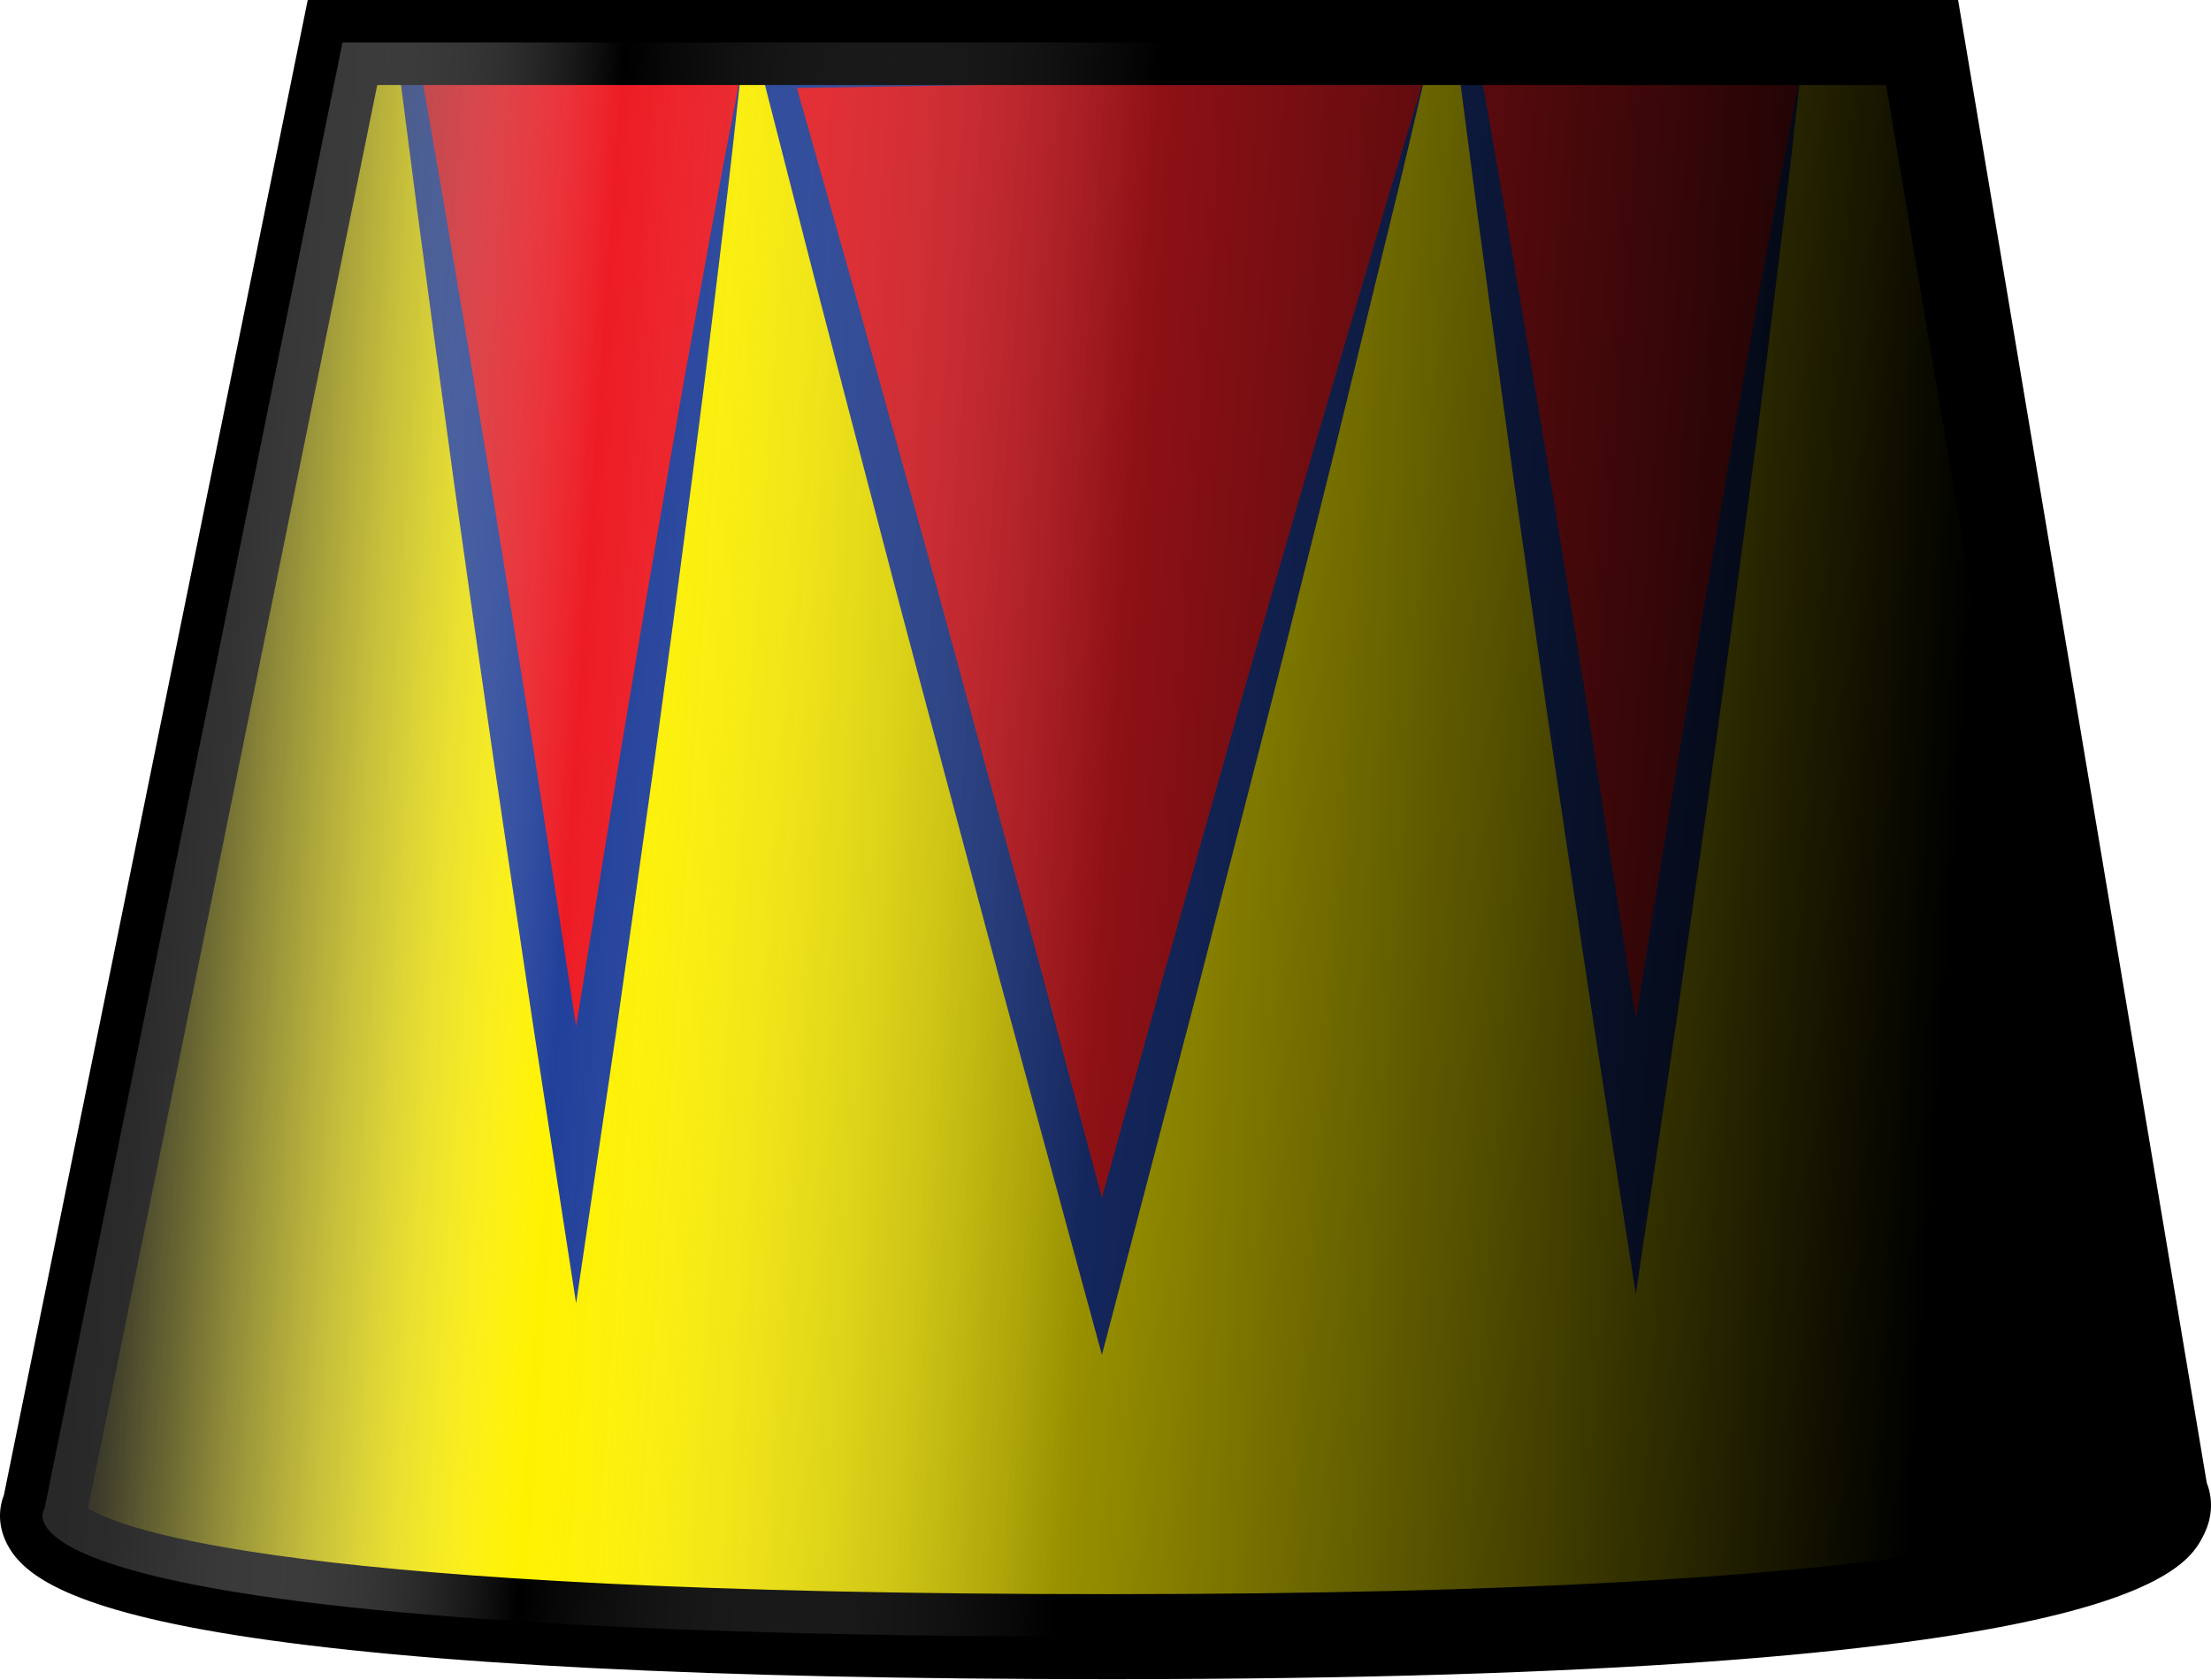
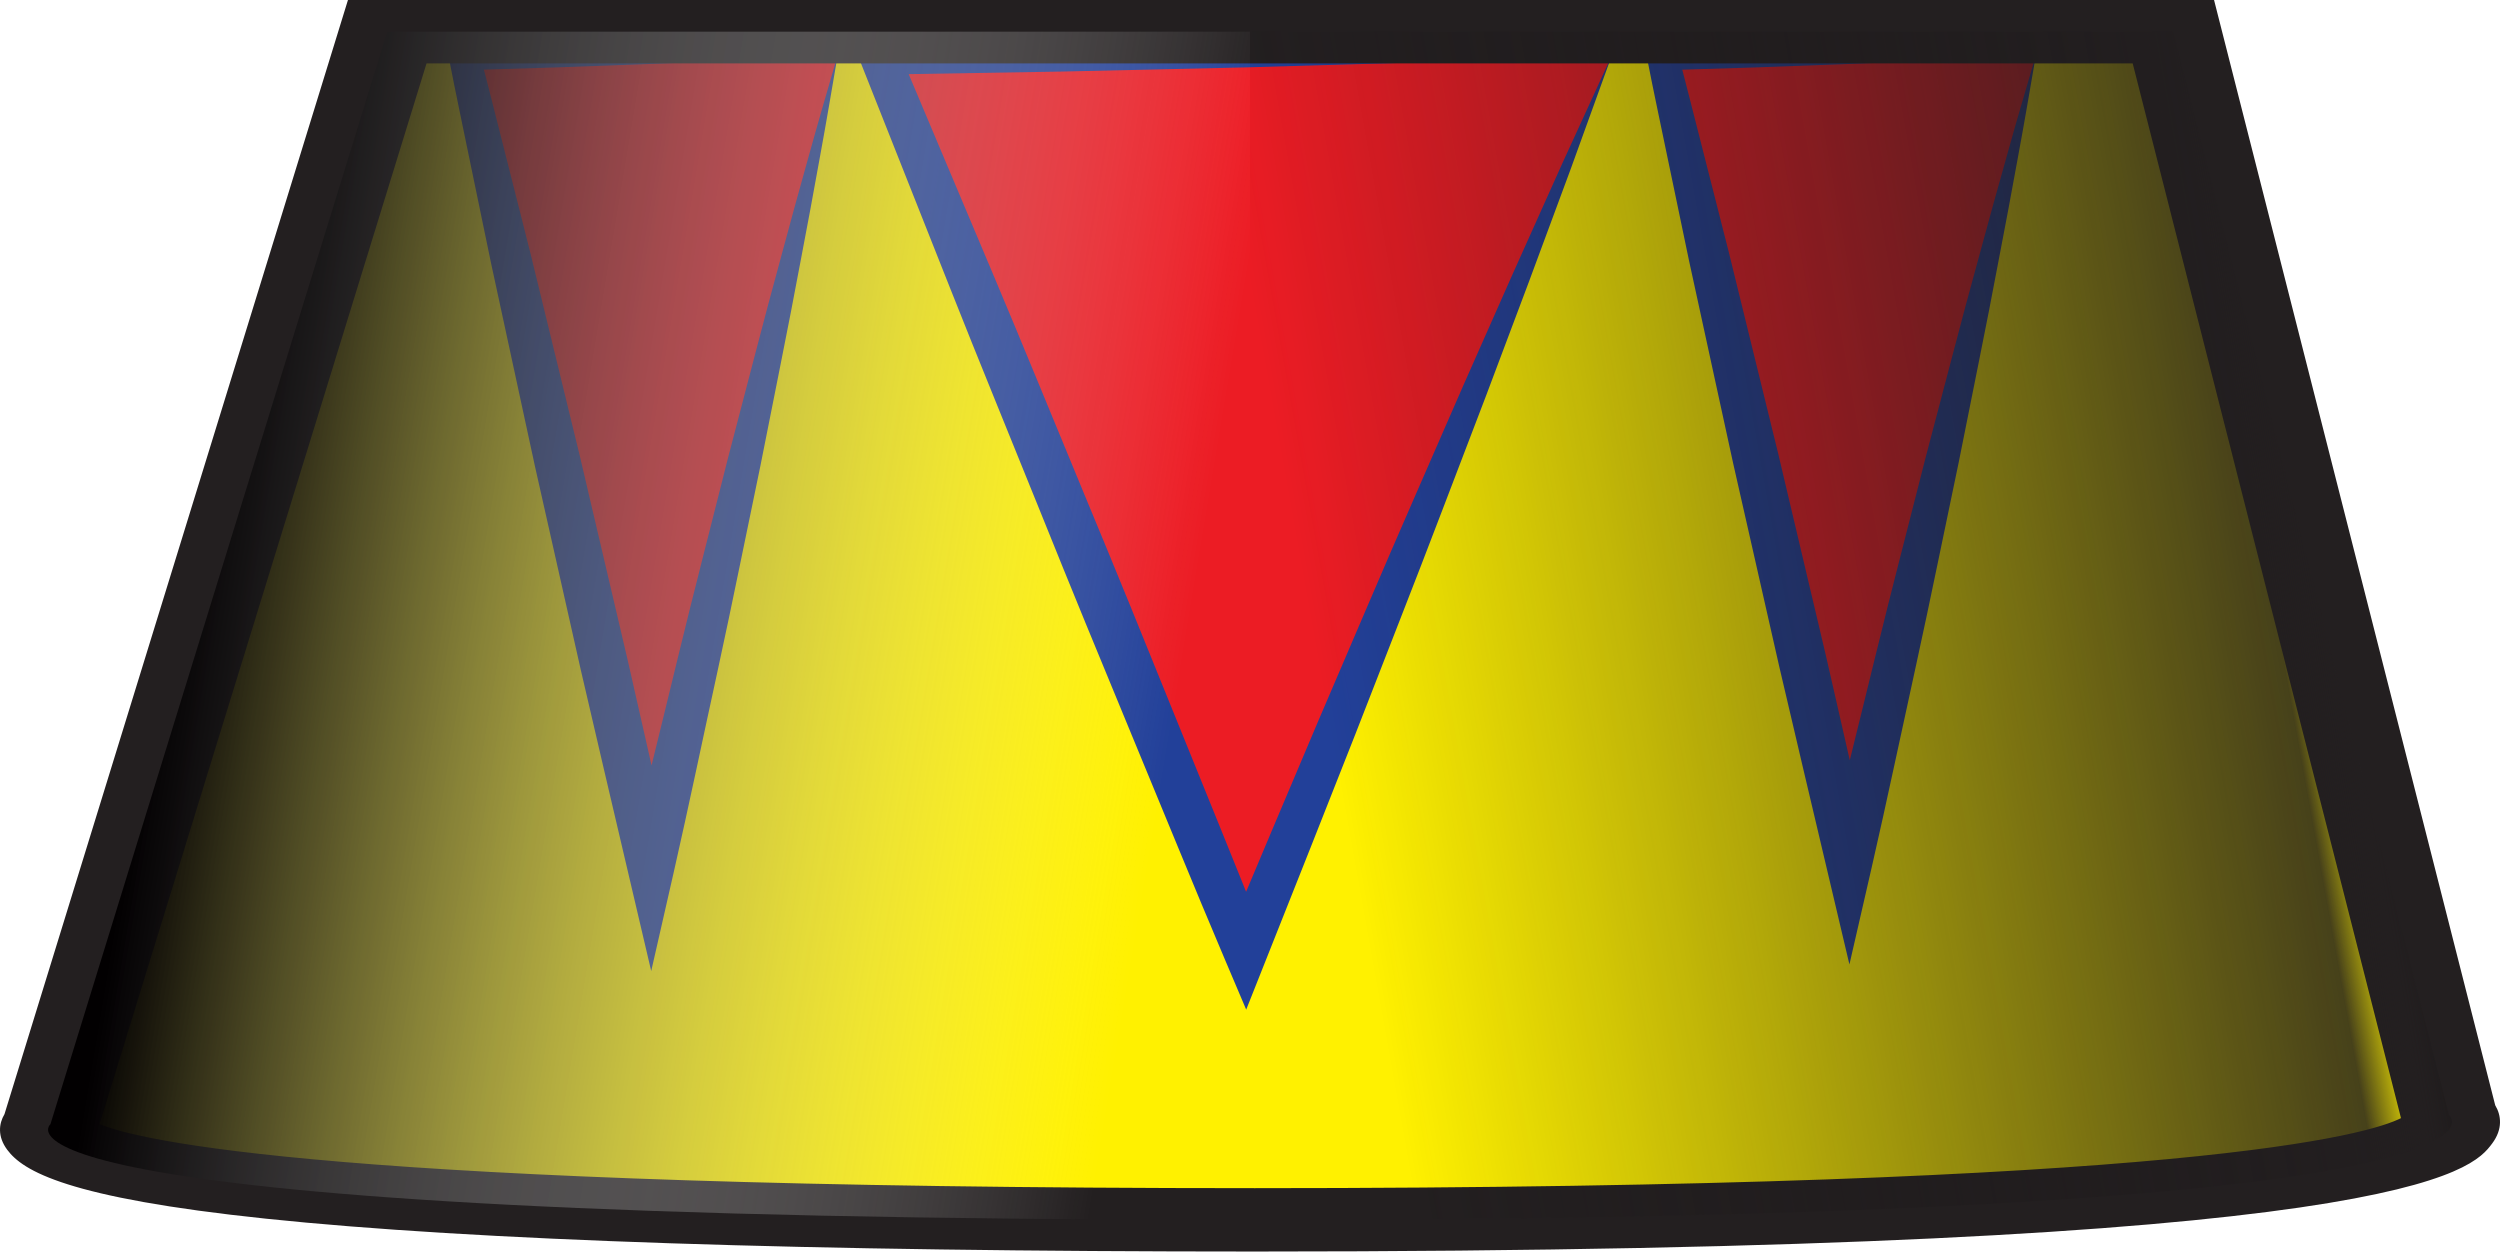
- <svg xmlns="http://www.w3.org/2000/svg" version="1.1" id="Layer_1" x="0px" y="0px" width="207.997px" height="158px" viewBox="0 0 207.997 158" enable-background="new 0 0 207.997 158" xml:space="preserve">
-   <path fill="#FFF200" d="M32.219,4h148.603l22.926,136.753c0,0,10.19,13.247-99.351,13.247c-109.541,0-100.2-12.079-100.2-12.079  L32.219,4z" />
+ <svg xmlns="http://www.w3.org/2000/svg" version="1.1" id="Layer_1" x="0px" y="0px" width="207.997px" height="104.126px" viewBox="0 0 207.997 104.126" enable-background="new 0 0 207.997 104.126" xml:space="preserve">
+   <path fill="#FFF100" d="M32.219,2.636h148.603l22.926,90.124c0,0,10.19,8.73-99.351,8.73c-109.541,0-100.2-7.961-100.2-7.961  L32.219,2.636z" />
  <g>
-     <polygon fill="#ED1C24" points="69.701,6.914 54.153,109.584 38.605,6.914  " />
-     <path fill="#21409A" d="M69.701,6.914c-0.474,4.304-0.946,8.609-1.462,12.907l-1.565,12.891c-0.519,4.297-1.083,8.588-1.638,12.88   l-1.691,12.872l-1.744,12.864l-1.802,12.855l-1.823,12.853l-1.895,12.841l-1.883,12.763l-1.974-12.763l-1.983-12.828L48.32,84.211   l-1.903-12.84l-1.849-12.848l-1.822-12.852L40.99,32.809l-1.722-12.867L37.604,7.065l-0.155-1.197L38.605,5.9l15.548,0.438   C59.336,6.5,64.519,6.691,69.701,6.914z M69.701,6.914c-5.183,0.222-10.365,0.413-15.548,0.575L38.605,7.927l1.001-1.165   l2.223,12.791l2.165,12.8l2.131,12.806l2.065,12.815l2.039,12.819l1.983,12.828l1.966,12.83l1.903,12.84h-3.856l1.992-12.826   l2.064-12.815l2.084-12.812l2.144-12.804l2.196-12.796c0.741-4.264,1.472-8.529,2.249-12.787l2.322-12.777   C68.056,15.417,68.879,11.165,69.701,6.914z" />
+     <polygon fill="#EC1C24" points="69.701,4.557 54.153,72.219 38.605,4.557  " />
+     <path fill="#224099" d="M69.701,4.557c-0.489,2.855-0.968,5.714-1.495,8.561c-0.507,2.852-1.045,5.696-1.586,8.54   c-0.532,2.846-1.08,5.688-1.65,8.524l-1.693,8.516c-1.185,5.664-2.314,11.341-3.546,16.994c-1.236,5.652-2.41,11.318-3.696,16.96   l-1.855,8.139l-1.908-8.139l-1.981-8.449l-1.967-8.453l-3.812-16.933l-3.667-16.966l-1.759-8.5   c-0.581-2.835-1.185-5.665-1.735-8.506l-0.314-1.624l1.569,0.048l7.774,0.238l7.774,0.289c2.591,0.093,5.183,0.215,7.774,0.34   C64.519,4.247,67.11,4.415,69.701,4.557z M69.701,4.557c-2.591,0.142-5.183,0.31-7.774,0.42c-2.591,0.125-5.183,0.248-7.774,0.34   l-7.774,0.289l-7.774,0.238l1.254-1.575c0.746,2.797,1.437,5.606,2.152,8.41l2.128,8.416l4.107,16.864l3.962,16.898l1.919,8.464   l1.906,8.466h-3.763c1.306-5.636,2.723-11.247,4.078-16.871c1.36-5.624,2.822-11.225,4.228-16.838l2.194-8.4   c0.726-2.801,1.473-5.598,2.237-8.39c0.754-2.795,1.512-5.589,2.3-8.376C68.078,10.12,68.895,7.339,69.701,4.557z" />
  </g>
  <g>
-     <polygon fill="#ED1C24" points="134.12,6.914 103.624,120.036 73.127,6.914  " />
-     <path fill="#21409A" d="M134.12,6.914c-1.12,4.754-2.219,9.514-3.393,14.253L127.259,35.4c-2.283,9.497-4.71,18.954-7.073,28.429   l-7.282,28.372l-7.424,28.335l-1.819,6.945l-1.892-6.945l-7.695-28.261l-7.561-28.298c-2.53-9.43-4.956-18.889-7.438-28.331   c-2.484-9.442-4.861-18.914-7.297-28.369l-0.462-1.792l1.812,0.03l15.248,0.257c5.083,0.08,10.166,0.181,15.249,0.317l15.248,0.372   C123.955,6.568,129.037,6.747,134.12,6.914z M134.12,6.914c-5.083,0.167-10.165,0.345-15.248,0.452l-15.248,0.372   c-5.083,0.136-10.166,0.237-15.249,0.317L73.127,8.312l1.35-1.762c2.647,9.398,5.354,18.781,7.952,28.192   c2.6,9.411,5.258,18.807,7.81,28.23l7.688,28.264l7.553,28.3h-3.711l7.824-28.227l7.966-28.188   c2.72-9.379,5.375-18.775,8.175-28.132l4.155-14.048C131.256,16.253,132.699,11.586,134.12,6.914z" />
+     <polygon fill="#EC1C24" points="134.12,4.557 103.624,79.107 73.127,4.557  " />
+     <path fill="#224099" d="M134.12,4.557l-3.429,9.476l-3.5,9.445l-3.546,9.428l-3.596,9.408c-2.388,6.274-4.86,12.516-7.287,18.775   l-3.699,9.364l-3.717,9.357L103.682,84l-1.779-4.189c-2.625-6.178-5.146-12.399-7.721-18.598c-2.572-6.2-5.122-12.409-7.628-18.637   c-2.509-6.226-5.066-12.432-7.535-18.674l-7.421-18.72l-0.92-2.32l2.45,0.042l15.248,0.257l15.249,0.346l15.248,0.446   C123.955,4.126,129.037,4.322,134.12,4.557z M134.12,4.557c-5.083,0.235-10.165,0.43-15.248,0.604l-15.248,0.446L88.375,5.953   L73.127,6.209l1.53-2.279l7.827,18.555c2.615,6.183,5.14,12.401,7.714,18.601c2.577,6.198,5.11,12.414,7.62,18.64   c2.508,6.226,5.071,12.43,7.528,18.677h-3.443l3.906-9.28l3.925-9.272c2.656-6.166,5.267-12.351,7.961-18.5l4.028-9.23l4.078-9.21   l4.124-9.191L134.12,4.557z" />
  </g>
  <g>
-     <polygon fill="#ED1C24" points="169.391,6.914 153.842,108.834 138.294,6.914  " />
-     <path fill="#21409A" d="M169.391,6.914c-0.474,4.273-0.946,8.547-1.463,12.813l-1.565,12.798c-0.52,4.266-1.083,8.525-1.639,12.787   l-1.691,12.778c-1.163,8.514-2.309,17.03-3.546,25.532l-1.822,12.759l-1.895,12.747l-1.882,12.667l-1.974-12.667l-1.983-12.734   l-1.922-12.743l-1.903-12.746c-0.646-4.247-1.24-8.502-1.85-12.754l-1.822-12.759l-1.757-12.769l-1.725-12.773l-1.664-12.783   l-0.156-1.204l1.162,0.033l15.549,0.438C159.025,6.499,164.208,6.69,169.391,6.914z M169.391,6.914   c-5.183,0.224-10.365,0.415-15.548,0.579l-15.549,0.438l1.006-1.17l2.223,12.697l2.163,12.707l2.13,12.712l2.064,12.721   c0.687,4.241,1.388,8.479,2.037,12.726l1.984,12.733l1.965,12.737l1.903,12.746h-3.855l1.993-12.732l2.064-12.722   c1.354-8.484,2.8-16.955,4.229-25.428l2.195-12.702c0.741-4.232,1.473-8.466,2.249-12.693l2.322-12.683   C167.745,15.354,168.568,11.134,169.391,6.914z" />
+     <polygon fill="#EC1C24" points="169.391,4.557 153.842,71.725 138.294,4.557  " />
+     <path fill="#224099" d="M169.391,4.557c-0.489,2.835-0.969,5.673-1.496,8.5c-0.507,2.831-1.045,5.655-1.587,8.479   c-0.532,2.825-1.08,5.647-1.65,8.464l-1.693,8.454c-1.186,5.623-2.315,11.259-3.546,16.871c-1.235,5.611-2.411,11.236-3.695,16.837   l-1.854,8.079l-1.908-8.079l-1.98-8.388l-1.968-8.391l-3.812-16.81l-3.668-16.843l-1.761-8.438   c-0.579-2.814-1.187-5.623-1.737-8.444l-0.318-1.633l1.578,0.048l7.774,0.239l7.774,0.29c2.591,0.094,5.183,0.215,7.773,0.341   C164.208,4.246,166.799,4.414,169.391,4.557z M169.391,4.557c-2.592,0.143-5.183,0.311-7.774,0.422   c-2.591,0.126-5.183,0.248-7.773,0.341l-7.774,0.29l-7.774,0.239l1.26-1.584c0.745,2.776,1.434,5.565,2.149,8.349l2.127,8.354   l4.105,16.741l3.962,16.774l1.918,8.402l1.907,8.404h-3.762c1.308-5.595,2.724-11.164,4.079-16.747   c1.361-5.583,2.822-11.142,4.229-16.714l2.194-8.338c0.725-2.78,1.473-5.557,2.236-8.328c0.754-2.774,1.512-5.548,2.3-8.313   C167.768,10.079,168.585,7.319,169.391,4.557z" />
  </g>
-   <path d="M104.396,158c-37.283,0-64.959-1.395-82.259-4.146c-16.598-2.639-20.227-6.035-21.535-8.699  c-0.823-1.678-0.704-3.292-0.23-4.5L28.95,0h155.256l23.393,139.532c0.508,1.286,0.637,3.017-0.252,4.821  C205.685,147.729,200.627,158,104.396,158z M8.281,141.909c3.052,1.949,18.81,8.091,96.116,8.091c78.191,0,92.776-6.85,95.362-8.842  L177.436,8H35.488L8.281,141.909z" />
-   <linearGradient id="SVGID_1_" gradientUnits="userSpaceOnUse" x1="10.646" y1="71.132" x2="183.917" y2="83.023">
-     <stop offset="0" style="stop-color:#282829" />
-     <stop offset="0.025" style="stop-color:#2F2F30;stop-opacity:0.902" />
-     <stop offset="0.061" style="stop-color:#434344;stop-opacity:0.757" />
-     <stop offset="0.104" style="stop-color:#646465;stop-opacity:0.583" />
-     <stop offset="0.154" style="stop-color:#919192;stop-opacity:0.386" />
-     <stop offset="0.207" style="stop-color:#CBCBCB;stop-opacity:0.173" />
-     <stop offset="0.25" style="stop-color:#FFFFFF;stop-opacity:0" />
-     <stop offset="0.541" style="stop-color:#000000;stop-opacity:0.4" />
+   <path fill="#231F20" d="M104.396,104.126c-37.283,0-64.959-0.919-82.259-2.732C5.54,99.656,1.91,97.417,0.603,95.662  c-0.823-1.105-0.704-2.17-0.23-2.966L28.95,0h155.256l23.393,91.956c0.508,0.848,0.637,1.988-0.252,3.178  C205.685,97.357,200.627,104.126,104.396,104.126z M8.281,93.522c3.052,1.285,18.81,5.332,96.116,5.332  c78.191,0,92.776-4.514,95.362-5.827L177.436,5.272H35.488L8.281,93.522z" />
+   <linearGradient id="SVGID_1_" gradientUnits="userSpaceOnUse" x1="98.154" y1="56.704" x2="15.197" y2="42.795">
+     <stop offset="0" style="stop-color:#FFFFFF;stop-opacity:0" />
+     <stop offset="1" style="stop-color:#020001" />
+   </linearGradient>
+   <path fill="url(#SVGID_1_)" d="M32.219,2.636L4.197,93.53c0,0-9.312,7.94,99.801,7.96V2.636H32.219z" />
+   <linearGradient id="SVGID_2_" gradientUnits="userSpaceOnUse" x1="109.903" y1="57.001" x2="199.907" y2="40.858">
+     <stop offset="0" style="stop-color:#1A1618;stop-opacity:0" />
+     <stop offset="0.866" style="stop-color:#221E1F;stop-opacity:0.834" />
+     <stop offset="0.916" style="stop-color:#221E1F;stop-opacity:0" />
    <stop offset="1" style="stop-color:#000000" />
  </linearGradient>
-   <path fill="url(#SVGID_1_)" d="M32.219,4h148.603l22.926,136.753c0,0,10.19,13.247-99.351,13.247  c-109.541,0-100.2-12.079-100.2-12.079L32.219,4z" />
+   <path fill="url(#SVGID_2_)" d="M203.747,92.76L180.821,2.636h-76.823v98.854c0.135,0,0.264,0.001,0.398,0.001  C213.938,101.491,203.747,92.76,203.747,92.76z" />
</svg>
